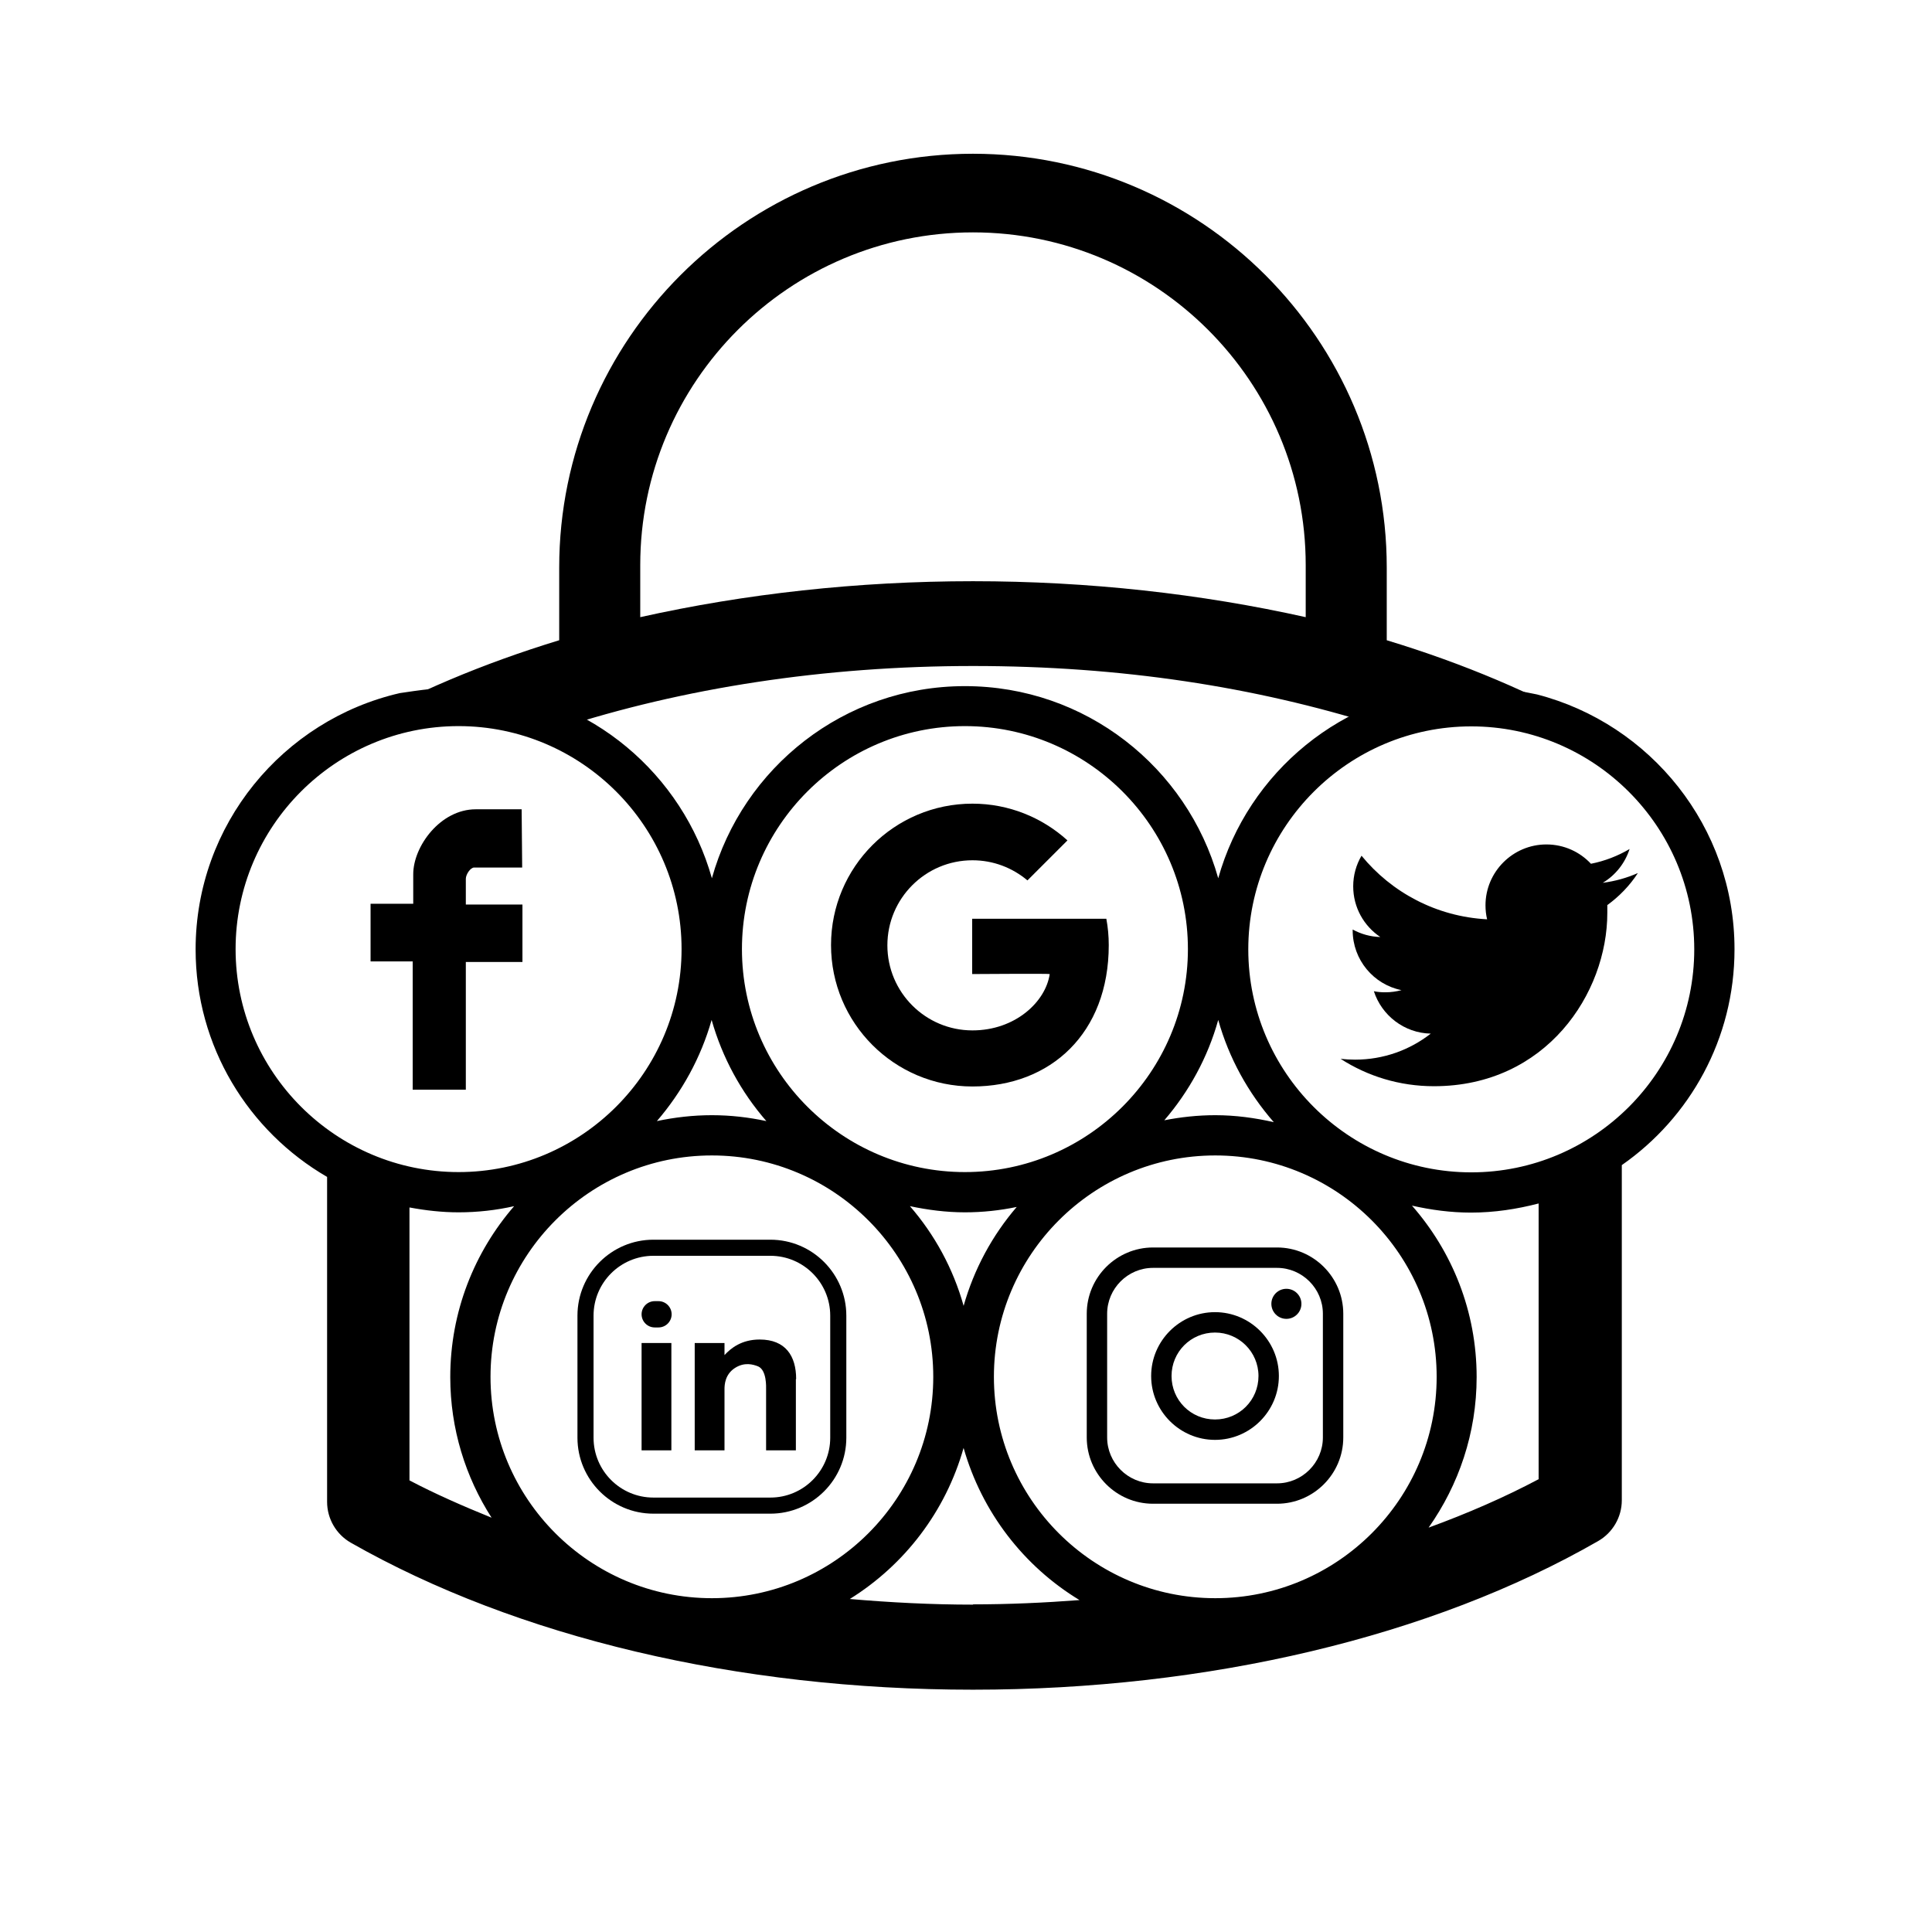
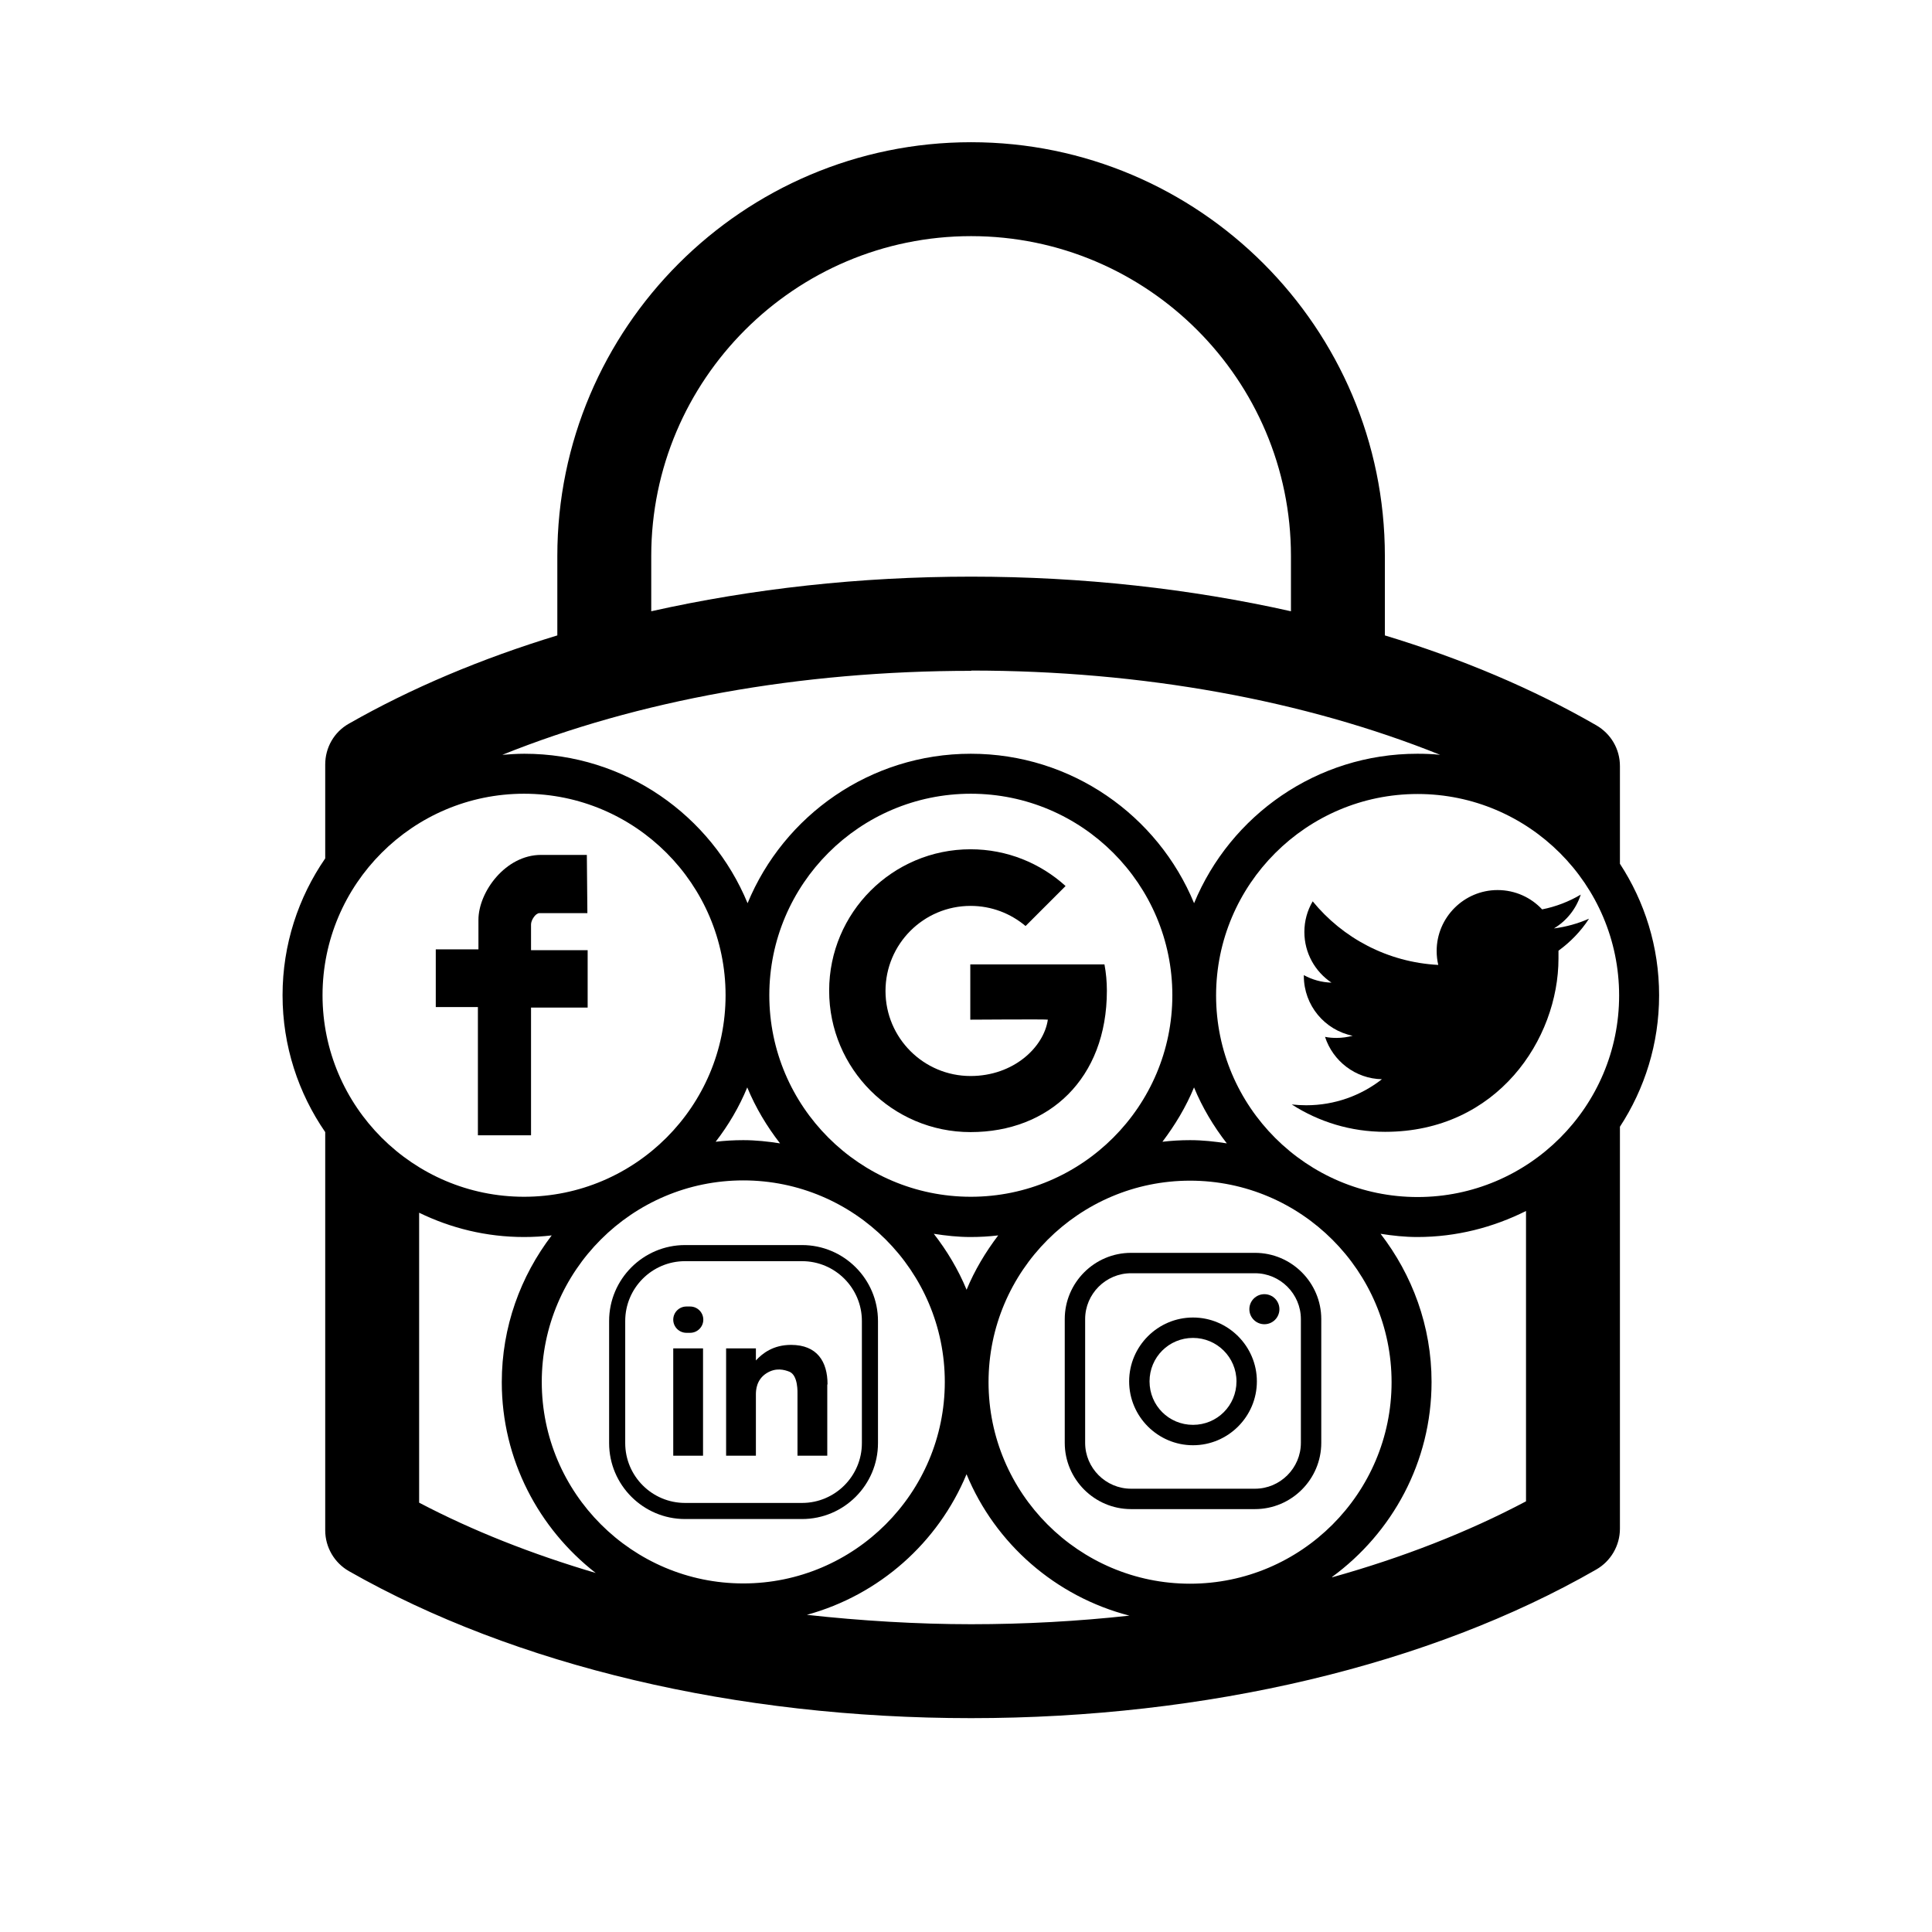
<svg xmlns="http://www.w3.org/2000/svg" viewBox="0 0 72 72">
-   <path d="M19.46,30.16h-1.73c-1.32,0-2.33,1.38-2.33,2.42v1.1h-1.59v2.15h1.57v4.78h1.98v-4.76h2.11v-2.14h-2.11v-.96c0-.16,.17-.42,.31-.42h1.79l-.02-2.17Z" />
-   <path d="M39.77,31.31c-.93-.84-2.17-1.36-3.53-1.36-2.91,0-5.27,2.36-5.27,5.27s2.36,5.27,5.27,5.27,5.08-1.98,5.08-5.27c0-.33-.03-.66-.09-.98h-5v2.06s2.89-.02,2.89,0c-.15,1.03-1.28,2.1-2.88,2.1-1.75,0-3.17-1.42-3.17-3.17s1.42-3.17,3.17-3.17c.78,0,1.49,.28,2.05,.75l1.49-1.49Z" />
-   <path d="M61.03,32.54c-.41,.18-.84,.3-1.3,.36,.47-.28,.83-.73,1-1.26-.44,.26-.93,.45-1.44,.55-.41-.44-1-.72-1.66-.72-1.25,0-2.27,1.02-2.27,2.27,0,.18,.02,.35,.06,.52-1.89-.1-3.56-1-4.68-2.37-.2,.34-.31,.73-.31,1.14,0,.79,.4,1.48,1.01,1.89-.37-.01-.72-.11-1.03-.28v.03c0,1.1,.78,2.02,1.82,2.23-.19,.05-.39,.08-.6,.08-.15,0-.29-.01-.43-.04,.29,.9,1.13,1.56,2.12,1.58-.78,.61-1.76,.97-2.82,.97-.18,0-.36-.01-.54-.03,1.01,.65,2.2,1.02,3.48,1.02,4.18,0,6.46-3.46,6.46-6.46,0-.1,0-.2,0-.29,.44-.32,.83-.72,1.13-1.18h0Z" />
-   <path d="M20.81,27.15c4.63-1.51,9.91-2.33,15.45-2.33s10.51,.78,15.04,2.2c1.07-.45,2.25-.7,3.49-.7,2.11,0,4.06,.73,5.59,1.96-.12-.44-.41-.83-.82-1.07-2.36-1.36-5.01-2.48-7.88-3.35v-2.71c0-8.5-6.92-15.42-15.42-15.42s-15.42,6.92-15.42,15.42v2.71c-2.82,.86-5.44,1.96-7.77,3.29-.14,.08-.27,.18-.38,.3,1.29-.71,2.77-1.12,4.35-1.12,1.35,0,2.62,.3,3.77,.84Zm3.05-6.09c0-6.84,5.56-12.4,12.4-12.4s12.4,5.56,12.4,12.4v1.94c-3.9-.87-8.09-1.34-12.4-1.34s-8.5,.47-12.4,1.34v-1.94Z" />
-   <path d="M64.64,35.37c0-4.56-3.14-8.4-7.36-9.49-1.05-.21-1.39-.29-3-.29-4.24,.24-7.77,3.18-8.88,7.14-1.16-4.13-4.94-7.16-9.44-7.16s-8.28,3.04-9.43,7.16c-1.09-3.88-4.5-6.79-8.63-7.12-1.25-.06-2.45,.14-3,.22-4.35,1-7.61,4.9-7.61,9.55,0,3.62,1.97,6.78,4.9,8.48v12.11c0,.63,.34,1.21,.88,1.52,6.2,3.53,14.43,5.48,23.19,5.48s17.09-1.97,23.3-5.54c.54-.31,.88-.89,.88-1.52v-12.49c2.54-1.77,4.2-4.71,4.2-8.04Zm-17.17,6.45c-.7-.16-1.43-.26-2.18-.26-.65,0-1.29,.07-1.9,.19,.92-1.07,1.62-2.34,2.01-3.74,.4,1.43,1.12,2.72,2.07,3.81Zm-2.18,17.74c-4.55,0-8.25-3.7-8.25-8.25s3.7-8.25,8.25-8.25,8.25,3.7,8.25,8.25-3.7,8.25-8.25,8.25Zm-9.38-10.9c-.39-1.39-1.08-2.65-2-3.71,.66,.14,1.35,.23,2.05,.23,.66,0,1.3-.07,1.93-.2-.91,1.06-1.59,2.31-1.98,3.69Zm-9.38,10.9c-4.55,0-8.25-3.7-8.25-8.25s3.7-8.25,8.25-8.25,8.25,3.7,8.25,8.25-3.7,8.25-8.25,8.25Zm9.43-32.5c4.58,0,8.31,3.73,8.31,8.31s-3.73,8.31-8.31,8.31-8.31-3.73-8.31-8.31,3.73-8.31,8.31-8.31Zm-7.4,14.72c-.65-.14-1.33-.22-2.03-.22s-1.39,.08-2.05,.22c.93-1.08,1.64-2.36,2.04-3.77,.4,1.41,1.1,2.69,2.04,3.77Zm-19.78-6.41c0-4.58,3.73-8.31,8.31-8.31s8.31,3.73,8.31,8.31-3.73,8.31-8.31,8.31-8.31-3.73-8.31-8.31Zm6.49,9.63c.59,.11,1.2,.18,1.82,.18,.71,0,1.41-.08,2.07-.23-1.48,1.71-2.38,3.93-2.38,6.37,0,1.93,.57,3.73,1.54,5.24-1.06-.43-2.09-.88-3.06-1.39v-10.17Zm20.99,14.8c-1.55,0-3.08-.08-4.59-.21,2.04-1.27,3.57-3.26,4.24-5.63,.68,2.39,2.24,4.41,4.32,5.67-1.31,.1-2.63,.16-3.97,.16Zm21.09-4.68c-1.28,.68-2.66,1.28-4.11,1.81,1.12-1.59,1.79-3.52,1.79-5.61,0-2.45-.91-4.68-2.41-6.39,.71,.16,1.44,.26,2.2,.26,.87,0,1.71-.13,2.52-.34v10.27Zm-2.52-11.43c-4.58,0-8.31-3.73-8.31-8.31s3.73-8.31,8.31-8.31,8.31,3.73,8.31,8.31-3.73,8.31-8.31,8.31Z" />
-   <path d="M28.71,56.41h-4.36c-1.56,0-2.83-1.27-2.83-2.83v-4.55c0-1.56,1.27-2.83,2.83-2.83h4.36c1.56,0,2.83,1.27,2.83,2.83v4.55c0,1.56-1.27,2.83-2.83,2.83Zm-4.36-9.61c-1.23,0-2.23,1-2.23,2.23v4.55c0,1.23,1,2.23,2.23,2.23h4.36c1.23,0,2.23-1,2.23-2.23v-4.55c0-1.23-1-2.23-2.23-2.23h-4.36Z" />
-   <rect x="23.91" y="50.05" width="1.11" height="4" />
-   <path d="M24.4,49.47c-.27,0-.49-.22-.49-.49s.22-.49,.49-.49h.14c.27,0,.49,.22,.49,.49s-.22,.49-.49,.49h-.14Z" />
-   <path d="M29.67,51.39c0-.85-.39-1.47-1.36-1.47-.67,0-1.07,.32-1.31,.58v-.45h-1.11v4h1.11v-2.28c0-.17,.02-.55,.39-.79,.36-.23,.68-.13,.86-.06,.33,.14,.3,.78,.3,.86h0v2.27h1.11v-2.65Z" />
-   <path d="M47.59,47.25c.94,0,1.71,.77,1.71,1.71v4.61c0,.94-.77,1.71-1.71,1.71h-4.62c-.94,0-1.71-.77-1.71-1.71v-4.61c0-.94,.77-1.71,1.71-1.71h4.62m0-.76h-4.62c-1.36,0-2.47,1.11-2.47,2.47v4.61c0,1.36,1.11,2.47,2.47,2.47h4.62c1.36,0,2.47-1.11,2.47-2.47v-4.61c0-1.36-1.11-2.47-2.47-2.47h0Z" />
-   <path d="M45.28,49.66c.89,0,1.62,.72,1.62,1.62s-.72,1.62-1.62,1.62-1.62-.72-1.62-1.62,.72-1.62,1.62-1.62m0-.76c-1.31,0-2.38,1.07-2.38,2.38s1.07,2.38,2.38,2.38,2.38-1.07,2.38-2.38-1.07-2.38-2.38-2.38h0Z" />
-   <circle cx="47.94" cy="48.59" r=".56" />
+   <path d="M21.89,31.86h-1.73c-1.32,0-2.33,1.38-2.33,2.42v1.1h-1.59v2.15h1.57v4.78h1.98v-4.76h2.11v-2.14h-2.11v-.96c0-.16,.17-.42,.31-.42h1.79l-.02-2.17Z" />
+   <path d="M39.7,33.01c-.93-.84-2.17-1.36-3.53-1.36-2.91,0-5.27,2.36-5.27,5.27s2.36,5.27,5.27,5.27,5.08-1.98,5.08-5.27c0-.33-.03-.66-.09-.98h-5v2.06s2.89-.02,2.89,0c-.15,1.03-1.28,2.1-2.88,2.1-1.75,0-3.17-1.42-3.17-3.17s1.42-3.17,3.17-3.17c.78,0,1.49,.28,2.05,.75l1.49-1.49Z" />
+   <path d="M59.21,34.24c-.41,.18-.84,.3-1.3,.36,.47-.28,.83-.73,1-1.26-.44,.26-.93,.45-1.44,.55-.41-.44-1-.72-1.66-.72-1.25,0-2.27,1.02-2.27,2.27,0,.18,.02,.35,.06,.52-1.89-.1-3.56-1-4.68-2.37-.2,.34-.31,.73-.31,1.14,0,.79,.4,1.48,1.01,1.89-.37-.01-.72-.11-1.03-.28v.03c0,1.1,.78,2.02,1.82,2.23-.19,.05-.39,.08-.6,.08-.15,0-.29-.01-.43-.04,.29,.9,1.13,1.56,2.12,1.58-.78,.61-1.76,.97-2.82,.97-.18,0-.36-.01-.54-.03,1.01,.65,2.2,1.02,3.48,1.02,4.18,0,6.46-3.46,6.46-6.46,0-.1,0-.2,0-.29,.44-.32,.83-.72,1.13-1.18h0Z" />
+   <path d="M29.89,56.61h-4.36c-1.56,0-2.83-1.27-2.83-2.83v-4.55c0-1.56,1.27-2.83,2.83-2.83h4.36c1.56,0,2.83,1.27,2.83,2.83v4.55c0,1.56-1.27,2.83-2.83,2.83Zm-4.36-9.61c-1.23,0-2.23,1-2.23,2.23v4.55c0,1.23,1,2.23,2.23,2.23h4.36c1.23,0,2.23-1,2.23-2.23v-4.55c0-1.23-1-2.23-2.23-2.23h-4.36Z" />
+   <rect x="25.09" y="50.25" width="1.11" height="4" />
+   <path d="M25.58,49.67c-.27,0-.49-.22-.49-.49s.22-.49,.49-.49h.14c.27,0,.49,.22,.49,.49s-.22,.49-.49,.49h-.14Z" />
+   <path d="M30.84,51.59c0-.85-.39-1.47-1.36-1.47-.67,0-1.07,.32-1.31,.58v-.45h-1.11v4h1.11v-2.28c0-.17,.02-.55,.39-.79,.36-.23,.68-.13,.86-.06,.33,.14,.3,.78,.3,.86h0v2.27h1.11v-2.65Z" />
+   <path d="M46.77,47.45c.94,0,1.71,.77,1.71,1.71v4.61c0,.94-.77,1.71-1.71,1.71h-4.62c-.94,0-1.71-.77-1.71-1.71v-4.61c0-.94,.77-1.71,1.71-1.71h4.62m0-.76h-4.62c-1.36,0-2.47,1.11-2.47,2.47v4.61c0,1.36,1.11,2.47,2.47,2.47h4.62c1.36,0,2.47-1.11,2.47-2.47v-4.61c0-1.36-1.11-2.47-2.47-2.47h0Z" />
+   <path d="M44.46,49.86c.89,0,1.62,.72,1.62,1.62s-.72,1.62-1.62,1.62-1.62-.72-1.62-1.62,.72-1.62,1.62-1.62m0-.76c-1.31,0-2.38,1.07-2.38,2.38s1.07,2.38,2.38,2.38,2.38-1.07,2.38-2.38-1.07-2.38-2.38-2.38h0Z" />
+   <circle cx="47.12" cy="48.79" r=".56" />
+   <path d="M61.83,37.09c0-1.81-.54-3.49-1.46-4.9v-3.64c0-.63-.33-1.2-.88-1.52-2.36-1.36-5.01-2.48-7.88-3.35v-2.96c0-8.5-6.92-15.42-15.42-15.42s-15.42,6.92-15.42,15.42v2.96c-2.82,.86-5.44,1.96-7.77,3.29-.55,.31-.88,.89-.88,1.52v3.5c-1,1.45-1.59,3.21-1.59,5.1s.59,3.65,1.59,5.1v14.84c0,.63,.34,1.21,.88,1.52,6.2,3.53,14.43,5.48,23.19,5.48s17.09-1.97,23.3-5.54c.54-.31,.88-.89,.88-1.52v-14.98c.92-1.41,1.46-3.09,1.46-4.9Zm-25.81,10.97c-.31-.75-.73-1.45-1.22-2.08,.45,.07,.9,.12,1.37,.12,.35,0,.69-.02,1.03-.06-.47,.62-.88,1.3-1.18,2.03Zm-15.83,3.44c0-4.14,3.37-7.51,7.51-7.51s7.51,3.37,7.51,7.51-3.37,7.51-7.51,7.51-7.51-3.37-7.51-7.51Zm7.66-10.97c.31,.75,.73,1.45,1.22,2.08-.45-.07-.9-.12-1.37-.12-.35,0-.69,.02-1.03,.06,.48-.62,.88-1.3,1.18-2.03Zm16.65,0c.31,.75,.73,1.45,1.22,2.08-.45-.07-.9-.12-1.37-.12-.35,0-.69,.02-1.03,.06,.47-.62,.88-1.3,1.18-2.03Zm-8.32,4.07c-4.14,0-7.51-3.37-7.51-7.51s3.37-7.51,7.51-7.51,7.51,3.37,7.51,7.51-3.37,7.51-7.51,7.51Zm8.17-.6c4.14,0,7.51,3.37,7.51,7.51s-3.37,7.51-7.51,7.51-7.51-3.37-7.51-7.51,3.37-7.51,7.51-7.51Zm.97-6.9c0-4.14,3.37-7.51,7.51-7.51s7.51,3.37,7.51,7.51-3.37,7.51-7.51,7.51-7.51-3.37-7.51-7.51ZM24.27,20.72c0-6.57,5.35-11.92,11.92-11.92s11.92,5.35,11.92,11.92v2.06c-3.75-.84-7.77-1.29-11.92-1.29s-8.17,.45-11.92,1.29v-2.06Zm11.92,4.27c6.39,0,12.43,1.11,17.48,3.14-.28-.03-.56-.04-.85-.04-3.75,0-6.97,2.3-8.32,5.57-1.35-3.27-4.57-5.57-8.32-5.57s-6.97,2.3-8.32,5.57c-1.35-3.27-4.57-5.57-8.32-5.57-.28,0-.55,.02-.82,.04,5.05-2.03,11.09-3.13,17.48-3.13Zm-16.66,4.59c4.14,0,7.51,3.37,7.51,7.51s-3.37,7.51-7.51,7.51-7.51-3.37-7.51-7.51,3.37-7.51,7.51-7.51Zm-3.92,15.61c1.19,.58,2.51,.91,3.92,.91,.35,0,.69-.02,1.03-.06-1.16,1.52-1.86,3.41-1.86,5.47,0,2.89,1.38,5.46,3.5,7.11-2.37-.7-4.58-1.57-6.58-2.62v-10.81Zm14.46,14.99c2.7-.74,4.89-2.69,5.95-5.24,1.07,2.59,3.32,4.56,6.07,5.27-1.92,.21-3.89,.32-5.9,.32s-4.13-.13-6.12-.35Zm19.57-1.41c2.24-1.64,3.71-4.28,3.71-7.27,0-2.08-.72-3.99-1.9-5.52,.45,.07,.9,.12,1.37,.12,1.46,0,2.83-.36,4.05-.97v10.82c-2.17,1.15-4.61,2.1-7.22,2.83Z" />
  <rect x=".36" y=".36" width="71.28" height="71.28" fill="none" />
</svg>
